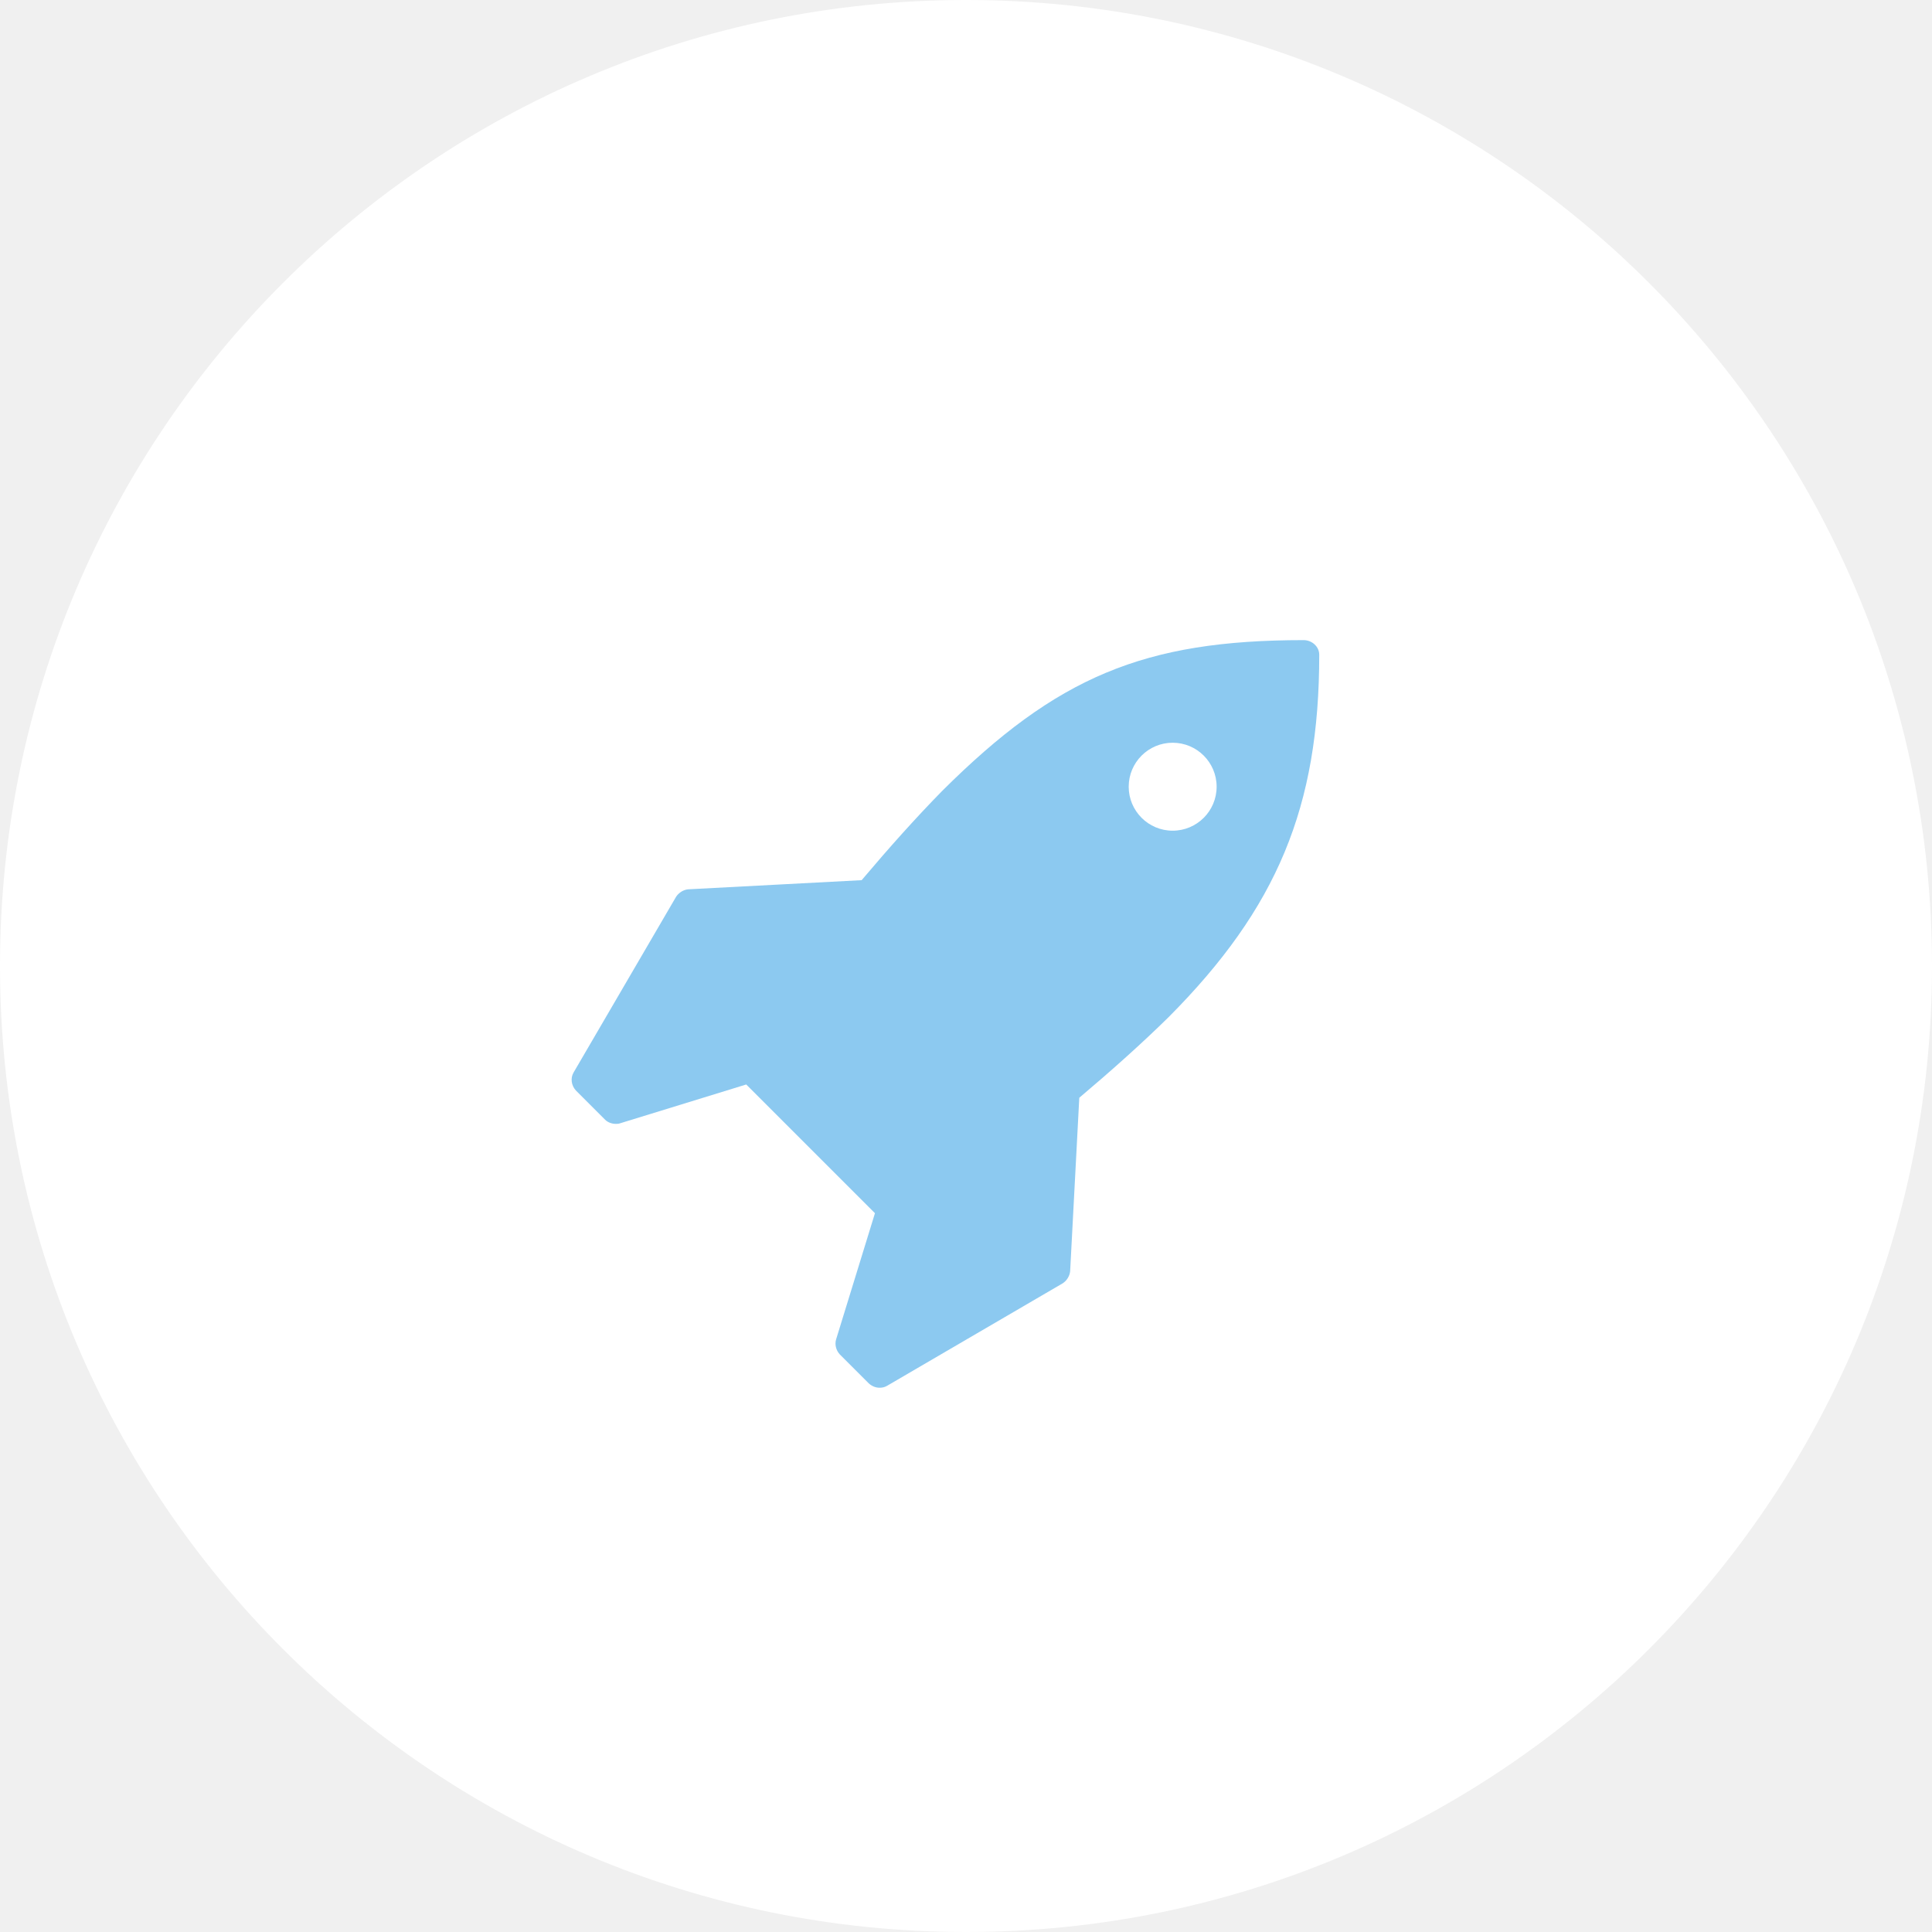
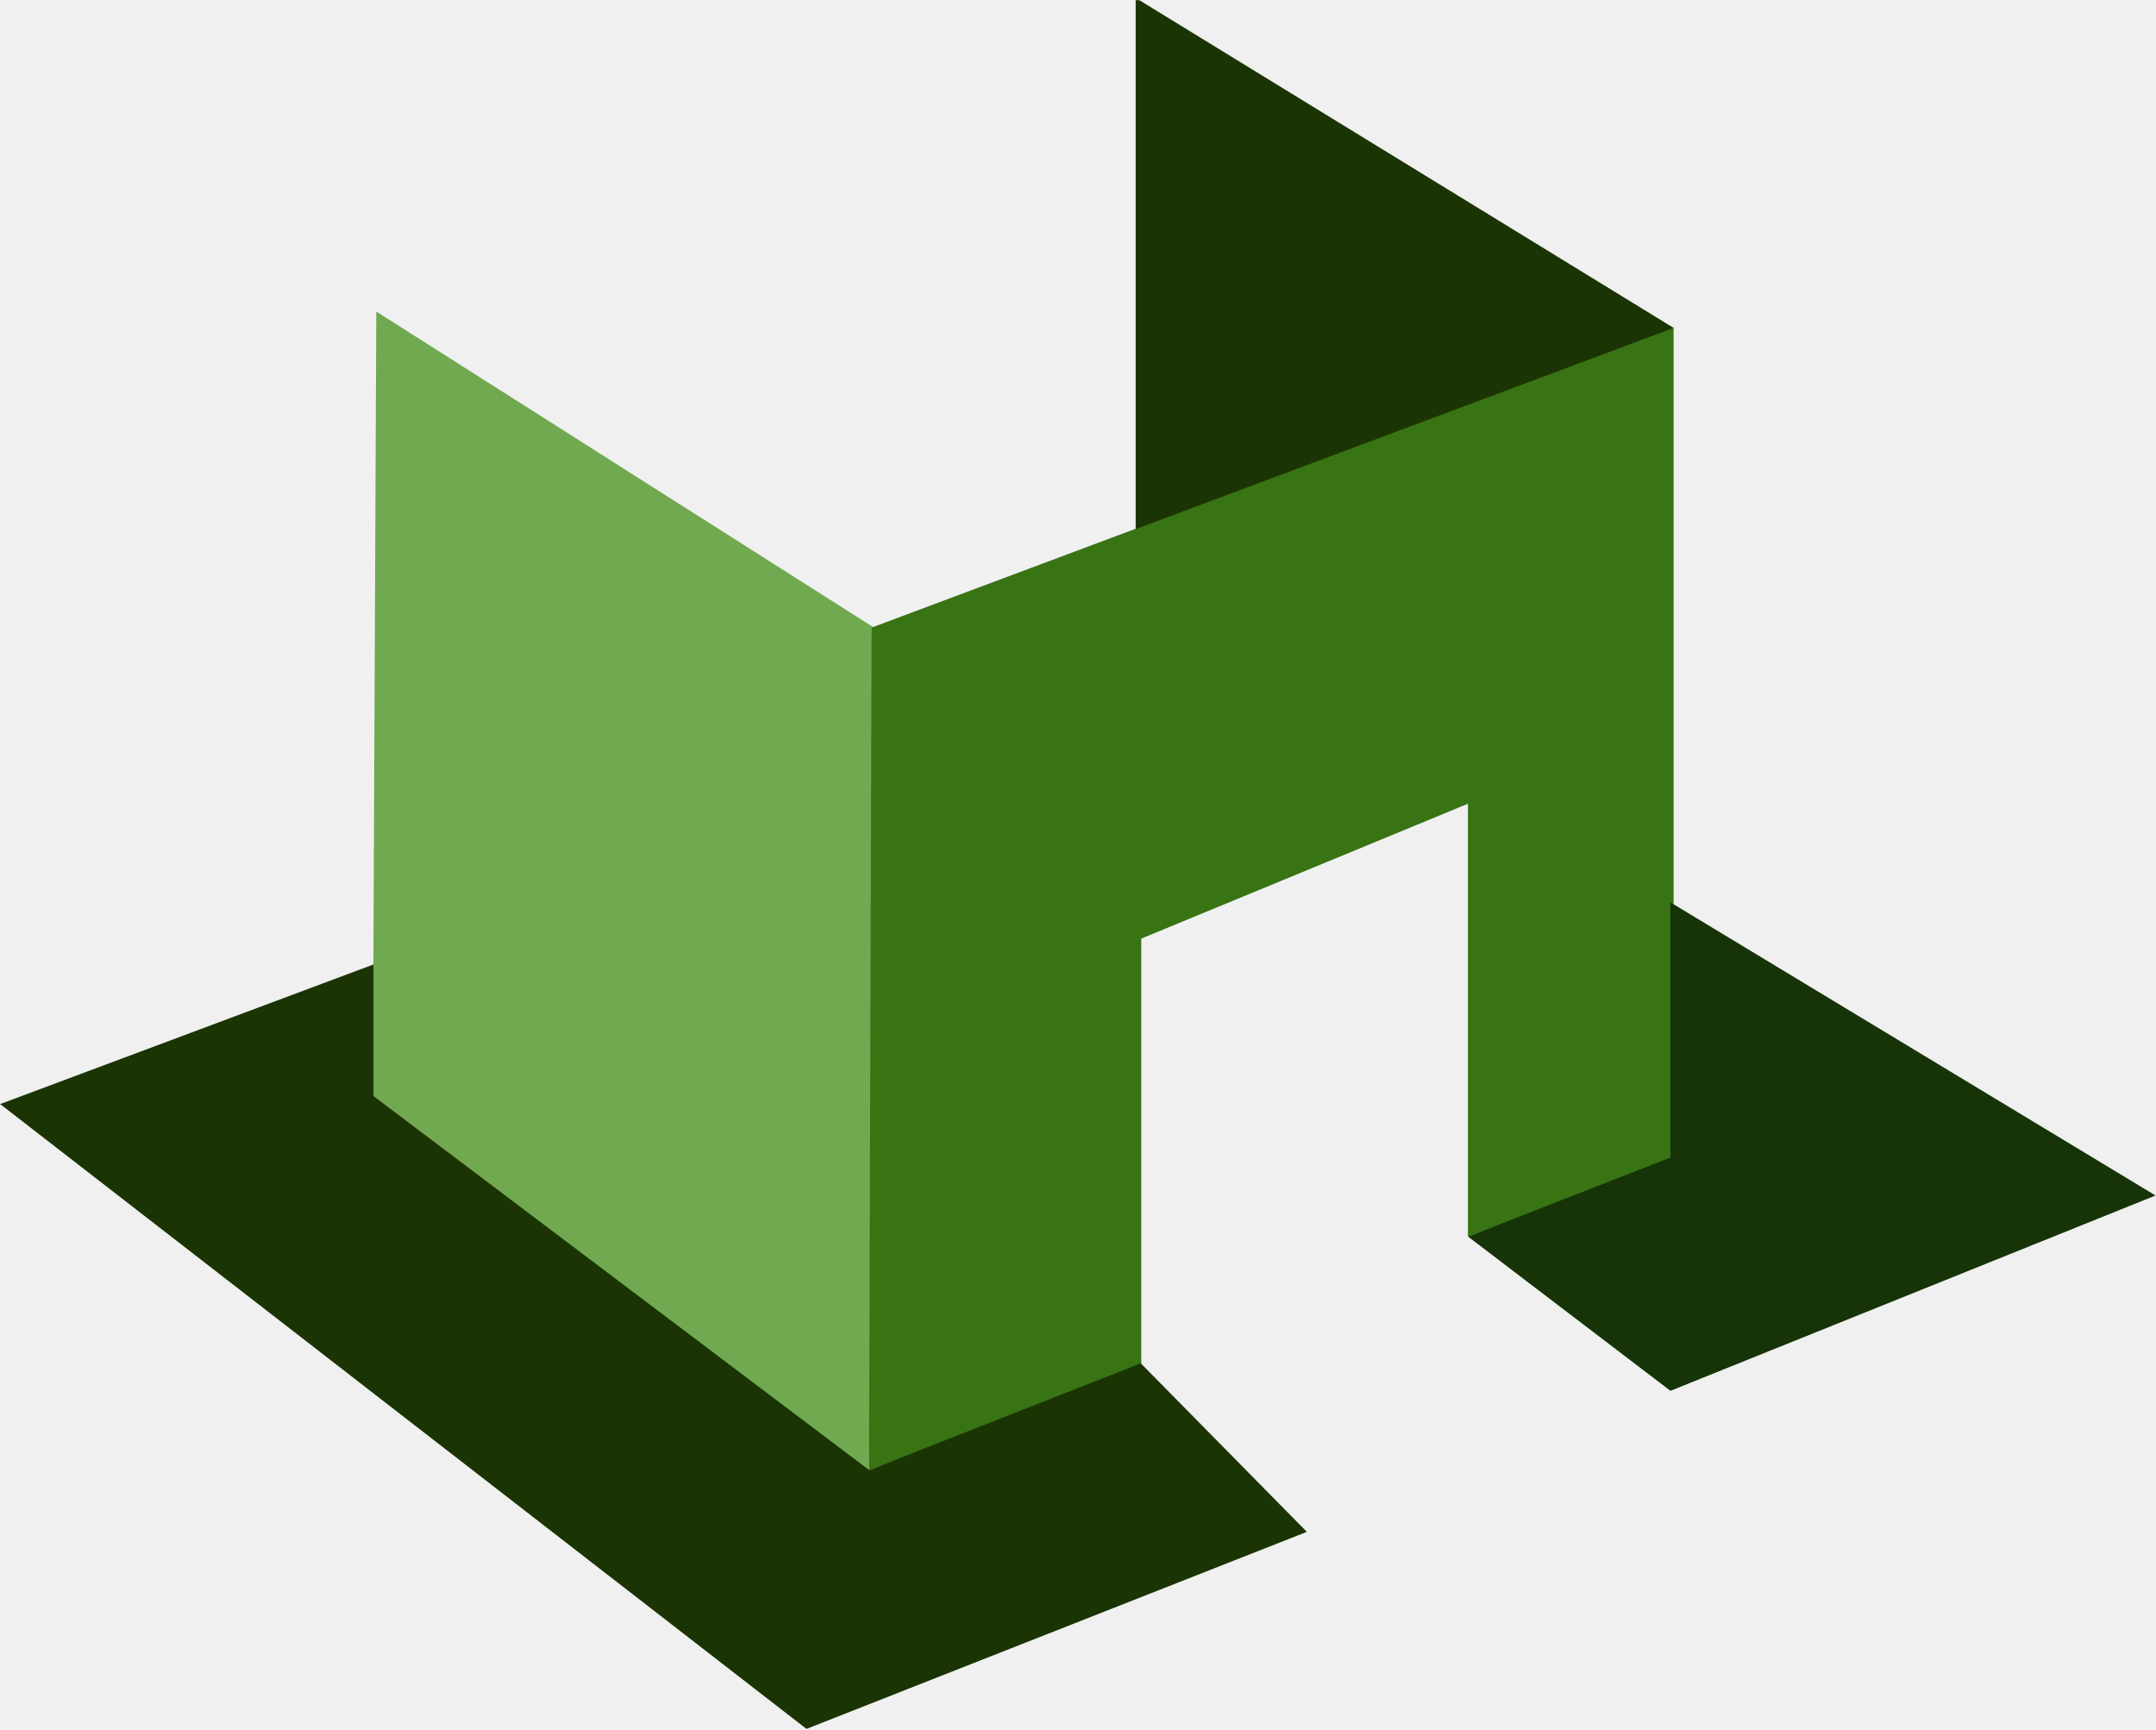
- <svg xmlns="http://www.w3.org/2000/svg" version="1.1" id="Layer_1" x="0px" y="0px" width="85px" height="85px" viewBox="0 0 80 80" enable-background="new 0 0 80 80" xml:space="preserve">
-   <g>
-     <path fill="#FFFFFF" d="M40,0c22.091,0,40,17.909,40,40S62.091,80,40,80S0,62.091,0,40S17.909,0,40,0z" />
-   </g>
-   <g>
-     <path fill="#8cc9f0" d="M50.378,32.576c0,1.005-0.815,1.821-1.821,1.821c-1.005,0-1.82-0.816-1.82-1.821    c0-1.005,0.815-1.821,1.82-1.821C49.563,30.755,50.378,31.571,50.378,32.576z M54.627,27.113c0-0.341-0.304-0.607-0.646-0.607    c-6.601,0-10.223,1.518-14.964,6.241c-1.081,1.1-2.2,2.352-3.338,3.699l-7.188,0.379c-0.19,0.019-0.379,0.133-0.493,0.304    l-4.249,7.284c-0.133,0.228-0.095,0.53,0.095,0.739l1.214,1.215c0.114,0.113,0.285,0.17,0.437,0.17c0.057,0,0.114,0,0.17-0.02    l5.235-1.611l5.33,5.33l-1.612,5.236c-0.057,0.209,0,0.437,0.152,0.606l1.214,1.214c0.133,0.114,0.284,0.171,0.436,0.171    c0.114,0,0.208-0.021,0.304-0.075l7.283-4.25c0.171-0.113,0.284-0.304,0.305-0.492l0.379-7.19c1.347-1.138,2.599-2.257,3.699-3.339    C52.882,37.603,54.627,33.411,54.627,27.113z" />
+ <svg xmlns="http://www.w3.org/2000/svg" width="4293px" height="3443px" viewBox="0 0 4293 3443" version="1.1">
+   <defs />
+   <g id="Page-1" stroke="none" stroke-width="1" fill="none" fill-rule="evenodd">
+     <polygon id="Path" fill="#71A950" points="749.277 620.32 742.282 2182.461 1730.575 2928.004 1740.855 1250.02" />
+     <polygon id="Path-2" fill="#387314" points="1735.556 1249.612 3332.472 651.882 3332.472 2310.069 2922.927 2462.574 2922.927 1600.378 2272.454 1868.888 2272.454 2720.713 1730.393 2927.419" />
+     <polyline id="Path-3" fill="#1B3404" points="2268.548 0.3 3332.551 652.945 2261.302 1053.674 2261.302 0.3" />
+     <polygon id="Path-4" fill="#1B3404" points="743.696 1920.391 0.299 2198.356 1605.831 3442.514 2602.189 3050.165 2271.569 2714.604 1730.824 2927.211 743.696 2182.44" />
+     <polygon id="Path-5" fill="#163408" points="3326.174 1796.76 4292.082 2380.442 3326.174 2769.327 2923.319 2462.364 3326.174 2304.833" />
  </g>
</svg>
